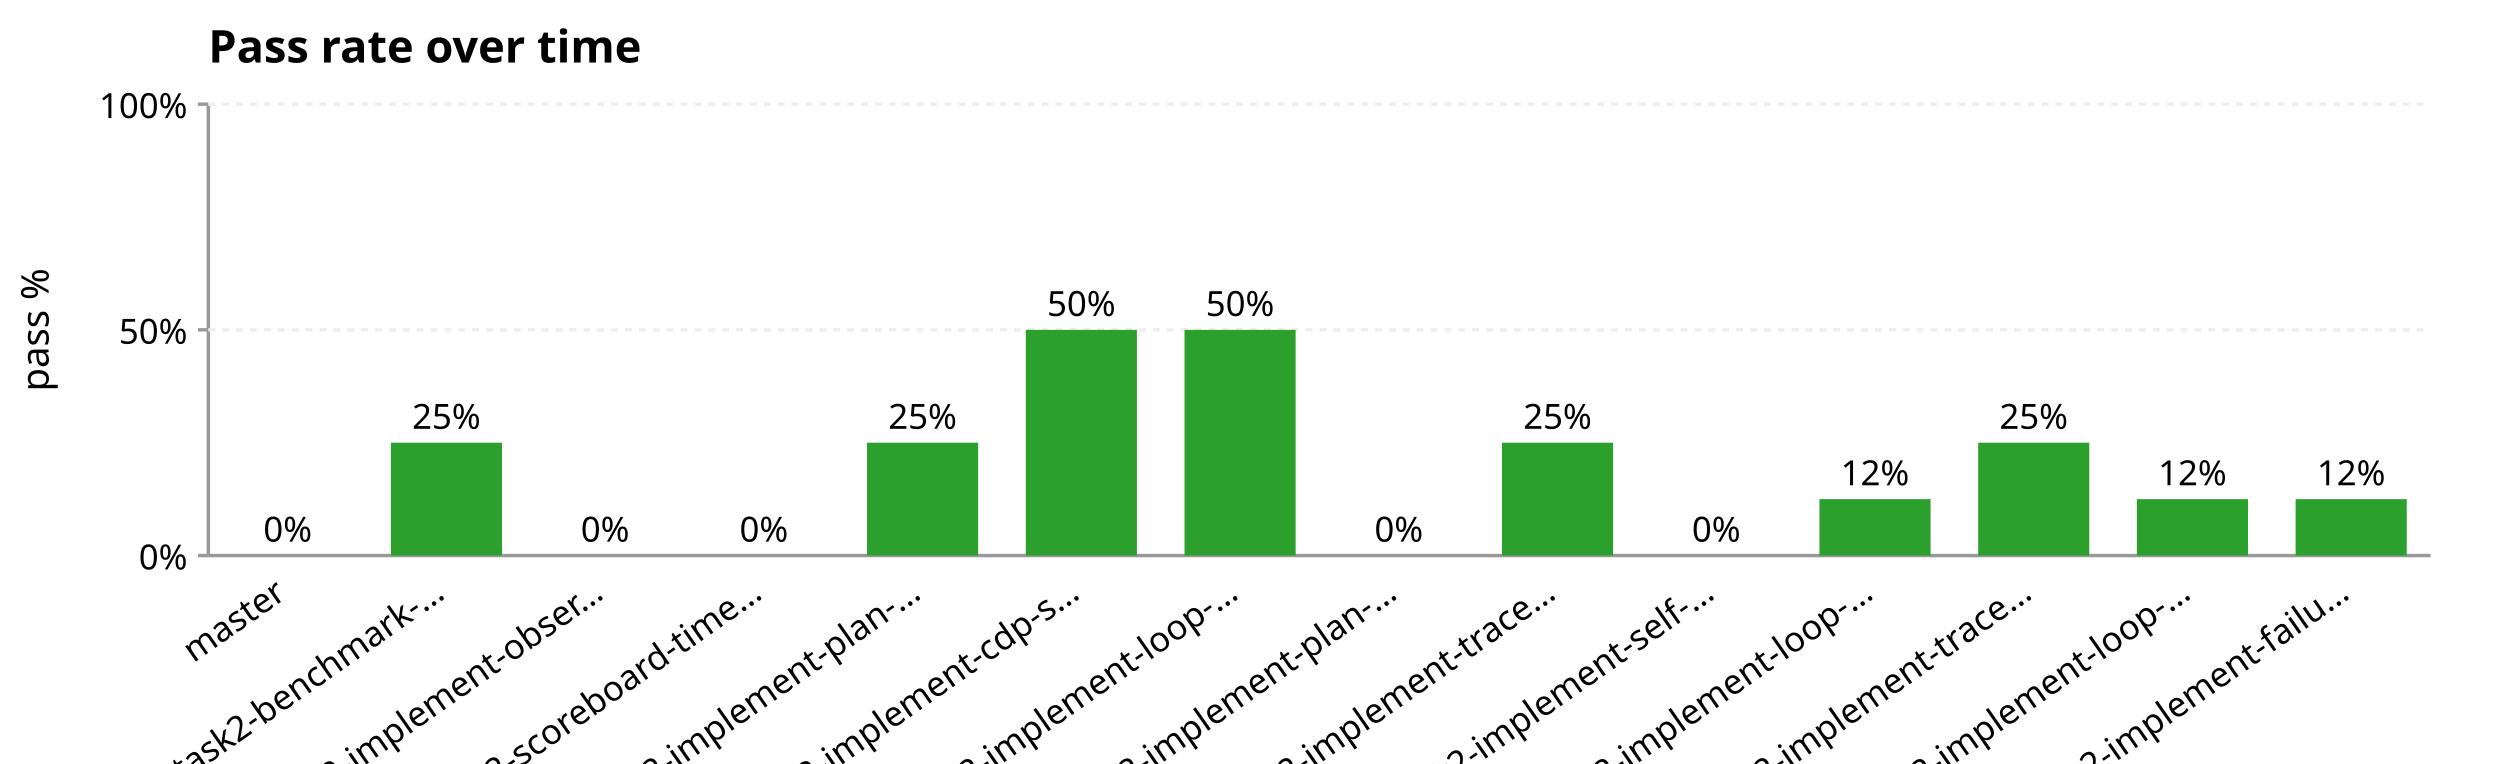
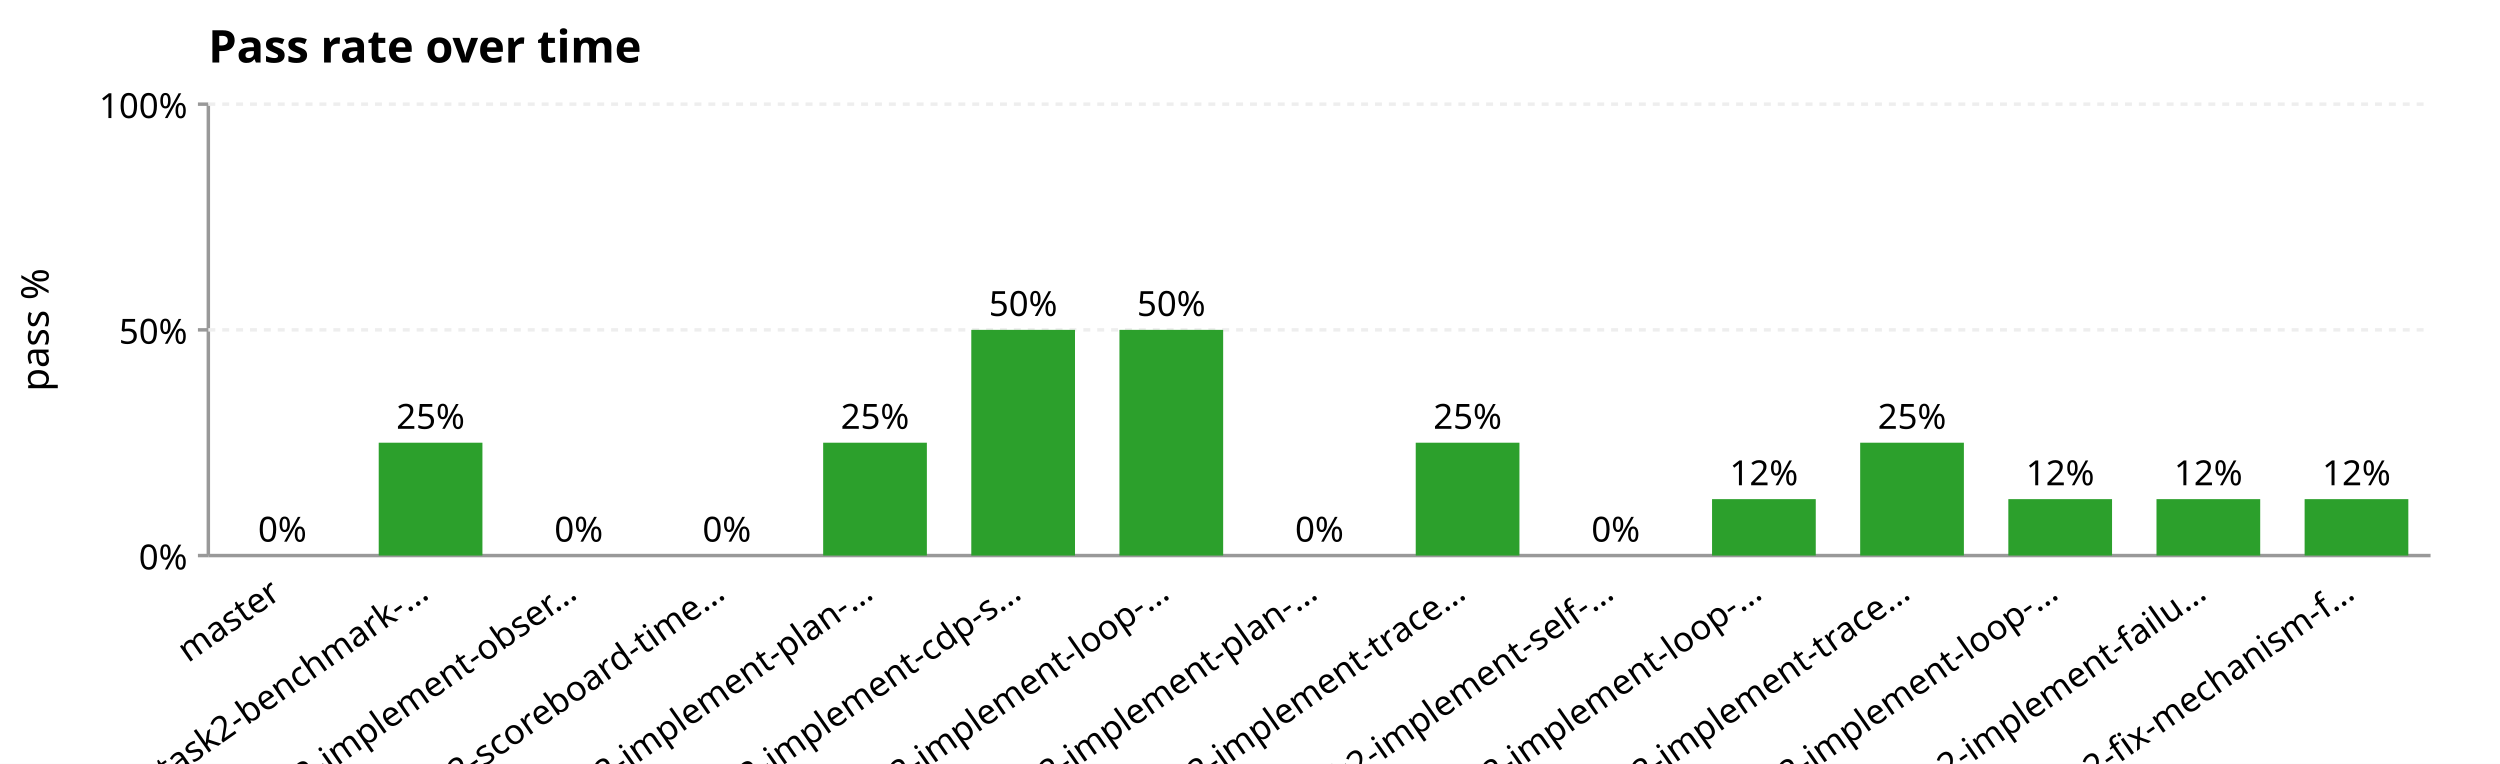
<svg xmlns="http://www.w3.org/2000/svg" viewBox="0 0 720 220" width="720" height="220" font-family="sans-serif">
  <rect width="100%" height="100%" fill="#fff" />
  <text x="60" y="18" font-size="13" font-weight="600">Pass rate over time</text>
  <line x1="60" y1="30" x2="60" y2="160" stroke="#999" />
  <line x1="60" y1="160" x2="700" y2="160" stroke="#999" />
  <line x1="57" y1="160.0" x2="60" y2="160.0" stroke="#999" />
  <text x="54" y="164.0" font-size="10" text-anchor="end" fill="#000">0%</text>
  <line x1="57" y1="95.0" x2="60" y2="95.0" stroke="#999" />
  <text x="54" y="99.0" font-size="10" text-anchor="end" fill="#000">50%</text>
  <line x1="60" y1="95.0" x2="700" y2="95.0" stroke="#eee" stroke-dasharray="2,2" />
  <line x1="57" y1="30.0" x2="60" y2="30.0" stroke="#999" />
  <text x="54" y="34.0" font-size="10" text-anchor="end" fill="#000">100%</text>
  <line x1="60" y1="30.0" x2="700" y2="30.0" stroke="#eee" stroke-dasharray="2,2" />
  <text x="14" y="95.0" font-size="11" fill="#000" transform="rotate(-90 14 95.0)" text-anchor="middle">pass %</text>
-   <rect x="66.86" y="160.00" width="32.00" height="0.00" fill="#2ca02c" />
-   <text x="82.86" y="156.00" font-size="10" text-anchor="middle" fill="#000">0%</text>
-   <text x="82.86" y="172" font-size="10" fill="#000" text-anchor="end" transform="rotate(-35 82.86 172)">master</text>
-   <rect x="112.57" y="127.50" width="32.00" height="32.50" fill="#2ca02c" />
-   <text x="128.57" y="123.50" font-size="10" text-anchor="middle" fill="#000">25%</text>
-   <text x="128.57" y="172" font-size="10" fill="#000" text-anchor="end" transform="rotate(-35 128.57 172)">feat-task2-benchmark-…</text>
-   <rect x="158.29" y="160.00" width="32.00" height="0.00" fill="#2ca02c" />
-   <text x="174.29" y="156.00" font-size="10" text-anchor="middle" fill="#000">0%</text>
-   <text x="174.29" y="172" font-size="10" fill="#000" text-anchor="end" transform="rotate(-35 174.29 172)">task2-implement-obser…</text>
-   <rect x="204.00" y="160.00" width="32.00" height="0.00" fill="#2ca02c" />
-   <text x="220.00" y="156.00" font-size="10" text-anchor="middle" fill="#000">0%</text>
-   <text x="220.00" y="172" font-size="10" fill="#000" text-anchor="end" transform="rotate(-35 220.00 172)">task2-scoreboard-time…</text>
-   <rect x="249.71" y="127.50" width="32.00" height="32.50" fill="#2ca02c" />
-   <text x="265.71" y="123.50" font-size="10" text-anchor="middle" fill="#000">25%</text>
-   <text x="265.71" y="172" font-size="10" fill="#000" text-anchor="end" transform="rotate(-35 265.71 172)">task2-implement-plan-…</text>
-   <rect x="295.43" y="95.00" width="32.00" height="65.00" fill="#2ca02c" />
-   <text x="311.43" y="91.00" font-size="10" text-anchor="middle" fill="#000">50%</text>
-   <text x="311.43" y="172" font-size="10" fill="#000" text-anchor="end" transform="rotate(-35 311.43 172)">task2-implement-cdp-s…</text>
-   <rect x="341.14" y="95.00" width="32.00" height="65.00" fill="#2ca02c" />
-   <text x="357.14" y="91.00" font-size="10" text-anchor="middle" fill="#000">50%</text>
-   <text x="357.14" y="172" font-size="10" fill="#000" text-anchor="end" transform="rotate(-35 357.14 172)">task2-implement-loop-…</text>
-   <rect x="386.86" y="160.00" width="32.00" height="0.00" fill="#2ca02c" />
-   <text x="402.86" y="156.00" font-size="10" text-anchor="middle" fill="#000">0%</text>
-   <text x="402.86" y="172" font-size="10" fill="#000" text-anchor="end" transform="rotate(-35 402.86 172)">task2-implement-plan-…</text>
-   <rect x="432.57" y="127.50" width="32.00" height="32.50" fill="#2ca02c" />
-   <text x="448.57" y="123.50" font-size="10" text-anchor="middle" fill="#000">25%</text>
-   <text x="448.57" y="172" font-size="10" fill="#000" text-anchor="end" transform="rotate(-35 448.57 172)">task2-implement-trace…</text>
-   <rect x="478.29" y="160.00" width="32.00" height="0.00" fill="#2ca02c" />
-   <text x="494.29" y="156.00" font-size="10" text-anchor="middle" fill="#000">0%</text>
-   <text x="494.29" y="172" font-size="10" fill="#000" text-anchor="end" transform="rotate(-35 494.29 172)">task2-implement-self-…</text>
-   <rect x="524.00" y="143.75" width="32.00" height="16.25" fill="#2ca02c" />
-   <text x="540.00" y="139.75" font-size="10" text-anchor="middle" fill="#000">12%</text>
-   <text x="540.00" y="172" font-size="10" fill="#000" text-anchor="end" transform="rotate(-35 540.00 172)">task2-implement-loop-…</text>
-   <rect x="569.71" y="127.50" width="32.00" height="32.50" fill="#2ca02c" />
-   <text x="585.71" y="123.50" font-size="10" text-anchor="middle" fill="#000">25%</text>
-   <text x="585.71" y="172" font-size="10" fill="#000" text-anchor="end" transform="rotate(-35 585.71 172)">task2-implement-trace…</text>
-   <rect x="615.43" y="143.75" width="32.00" height="16.25" fill="#2ca02c" />
-   <text x="631.43" y="139.75" font-size="10" text-anchor="middle" fill="#000">12%</text>
-   <text x="631.43" y="172" font-size="10" fill="#000" text-anchor="end" transform="rotate(-35 631.43 172)">task2-implement-loop-…</text>
-   <rect x="661.14" y="143.75" width="32.00" height="16.25" fill="#2ca02c" />
-   <text x="677.14" y="139.75" font-size="10" text-anchor="middle" fill="#000">12%</text>
-   <text x="677.14" y="172" font-size="10" fill="#000" text-anchor="end" transform="rotate(-35 677.14 172)">task2-implement-failu…</text>
+   <rect x="66.40" y="160.00" width="29.87" height="0.00" fill="#2ca02c" />
+   <text x="81.33" y="156.00" font-size="10" text-anchor="middle" fill="#000">0%</text>
+   <text x="81.33" y="172" font-size="10" fill="#000" text-anchor="end" transform="rotate(-35 81.33 172)">master</text>
+   <rect x="109.07" y="127.50" width="29.87" height="32.50" fill="#2ca02c" />
+   <text x="124.00" y="123.50" font-size="10" text-anchor="middle" fill="#000">25%</text>
+   <text x="124.00" y="172" font-size="10" fill="#000" text-anchor="end" transform="rotate(-35 124.00 172)">feat-task2-benchmark-…</text>
+   <rect x="151.73" y="160.00" width="29.87" height="0.00" fill="#2ca02c" />
+   <text x="166.67" y="156.00" font-size="10" text-anchor="middle" fill="#000">0%</text>
+   <text x="166.67" y="172" font-size="10" fill="#000" text-anchor="end" transform="rotate(-35 166.67 172)">task2-implement-obser…</text>
+   <rect x="194.40" y="160.00" width="29.87" height="0.00" fill="#2ca02c" />
+   <text x="209.33" y="156.00" font-size="10" text-anchor="middle" fill="#000">0%</text>
+   <text x="209.33" y="172" font-size="10" fill="#000" text-anchor="end" transform="rotate(-35 209.33 172)">task2-scoreboard-time…</text>
+   <rect x="237.07" y="127.50" width="29.87" height="32.50" fill="#2ca02c" />
+   <text x="252.00" y="123.50" font-size="10" text-anchor="middle" fill="#000">25%</text>
+   <text x="252.00" y="172" font-size="10" fill="#000" text-anchor="end" transform="rotate(-35 252.00 172)">task2-implement-plan-…</text>
+   <rect x="279.73" y="95.00" width="29.87" height="65.00" fill="#2ca02c" />
+   <text x="294.67" y="91.00" font-size="10" text-anchor="middle" fill="#000">50%</text>
+   <text x="294.67" y="172" font-size="10" fill="#000" text-anchor="end" transform="rotate(-35 294.67 172)">task2-implement-cdp-s…</text>
+   <rect x="322.40" y="95.00" width="29.87" height="65.00" fill="#2ca02c" />
+   <text x="337.33" y="91.00" font-size="10" text-anchor="middle" fill="#000">50%</text>
+   <text x="337.33" y="172" font-size="10" fill="#000" text-anchor="end" transform="rotate(-35 337.33 172)">task2-implement-loop-…</text>
+   <rect x="365.07" y="160.00" width="29.87" height="0.00" fill="#2ca02c" />
+   <text x="380.00" y="156.00" font-size="10" text-anchor="middle" fill="#000">0%</text>
+   <text x="380.00" y="172" font-size="10" fill="#000" text-anchor="end" transform="rotate(-35 380.00 172)">task2-implement-plan-…</text>
+   <rect x="407.73" y="127.50" width="29.87" height="32.50" fill="#2ca02c" />
+   <text x="422.67" y="123.50" font-size="10" text-anchor="middle" fill="#000">25%</text>
+   <text x="422.67" y="172" font-size="10" fill="#000" text-anchor="end" transform="rotate(-35 422.67 172)">task2-implement-trace…</text>
+   <rect x="450.40" y="160.00" width="29.87" height="0.00" fill="#2ca02c" />
+   <text x="465.33" y="156.00" font-size="10" text-anchor="middle" fill="#000">0%</text>
+   <text x="465.33" y="172" font-size="10" fill="#000" text-anchor="end" transform="rotate(-35 465.33 172)">task2-implement-self-…</text>
+   <rect x="493.07" y="143.75" width="29.87" height="16.25" fill="#2ca02c" />
+   <text x="508.00" y="139.75" font-size="10" text-anchor="middle" fill="#000">12%</text>
+   <text x="508.00" y="172" font-size="10" fill="#000" text-anchor="end" transform="rotate(-35 508.00 172)">task2-implement-loop-…</text>
+   <rect x="535.73" y="127.50" width="29.87" height="32.50" fill="#2ca02c" />
+   <text x="550.67" y="123.50" font-size="10" text-anchor="middle" fill="#000">25%</text>
+   <text x="550.67" y="172" font-size="10" fill="#000" text-anchor="end" transform="rotate(-35 550.67 172)">task2-implement-trace…</text>
+   <rect x="578.40" y="143.75" width="29.87" height="16.25" fill="#2ca02c" />
+   <text x="593.33" y="139.75" font-size="10" text-anchor="middle" fill="#000">12%</text>
+   <text x="593.33" y="172" font-size="10" fill="#000" text-anchor="end" transform="rotate(-35 593.33 172)">task2-implement-loop-…</text>
+   <rect x="621.07" y="143.75" width="29.87" height="16.25" fill="#2ca02c" />
+   <text x="636.00" y="139.75" font-size="10" text-anchor="middle" fill="#000">12%</text>
+   <text x="636.00" y="172" font-size="10" fill="#000" text-anchor="end" transform="rotate(-35 636.00 172)">task2-implement-failu…</text>
+   <rect x="663.73" y="143.75" width="29.87" height="16.25" fill="#2ca02c" />
+   <text x="678.67" y="139.75" font-size="10" text-anchor="middle" fill="#000">12%</text>
+   <text x="678.67" y="172" font-size="10" fill="#000" text-anchor="end" transform="rotate(-35 678.67 172)">task2-fix-mechanism-f…</text>
</svg>
